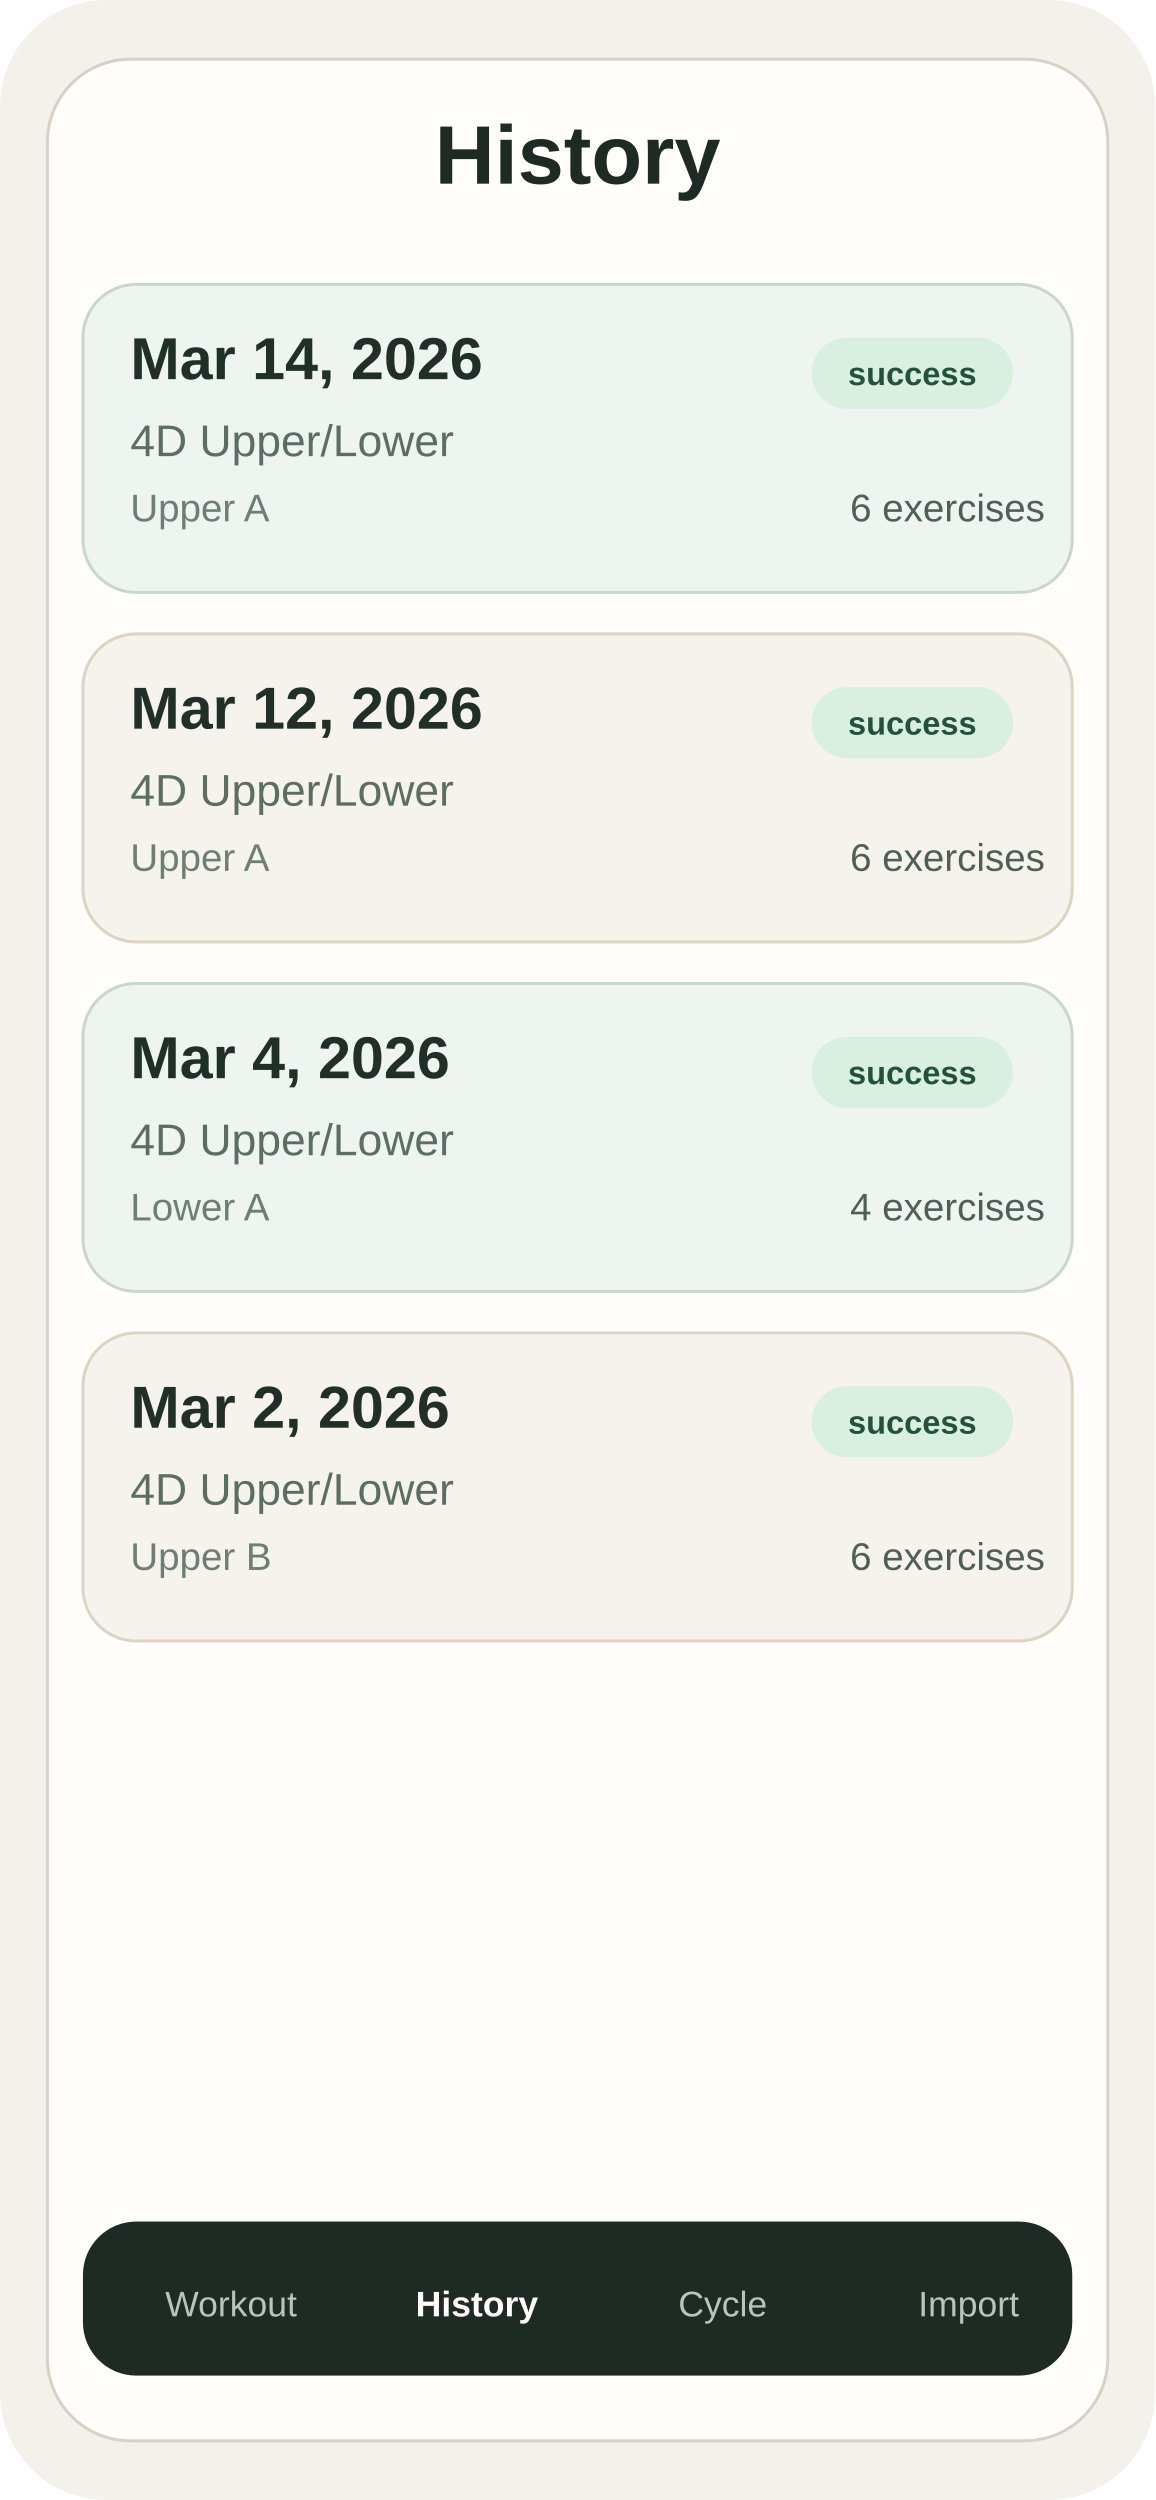
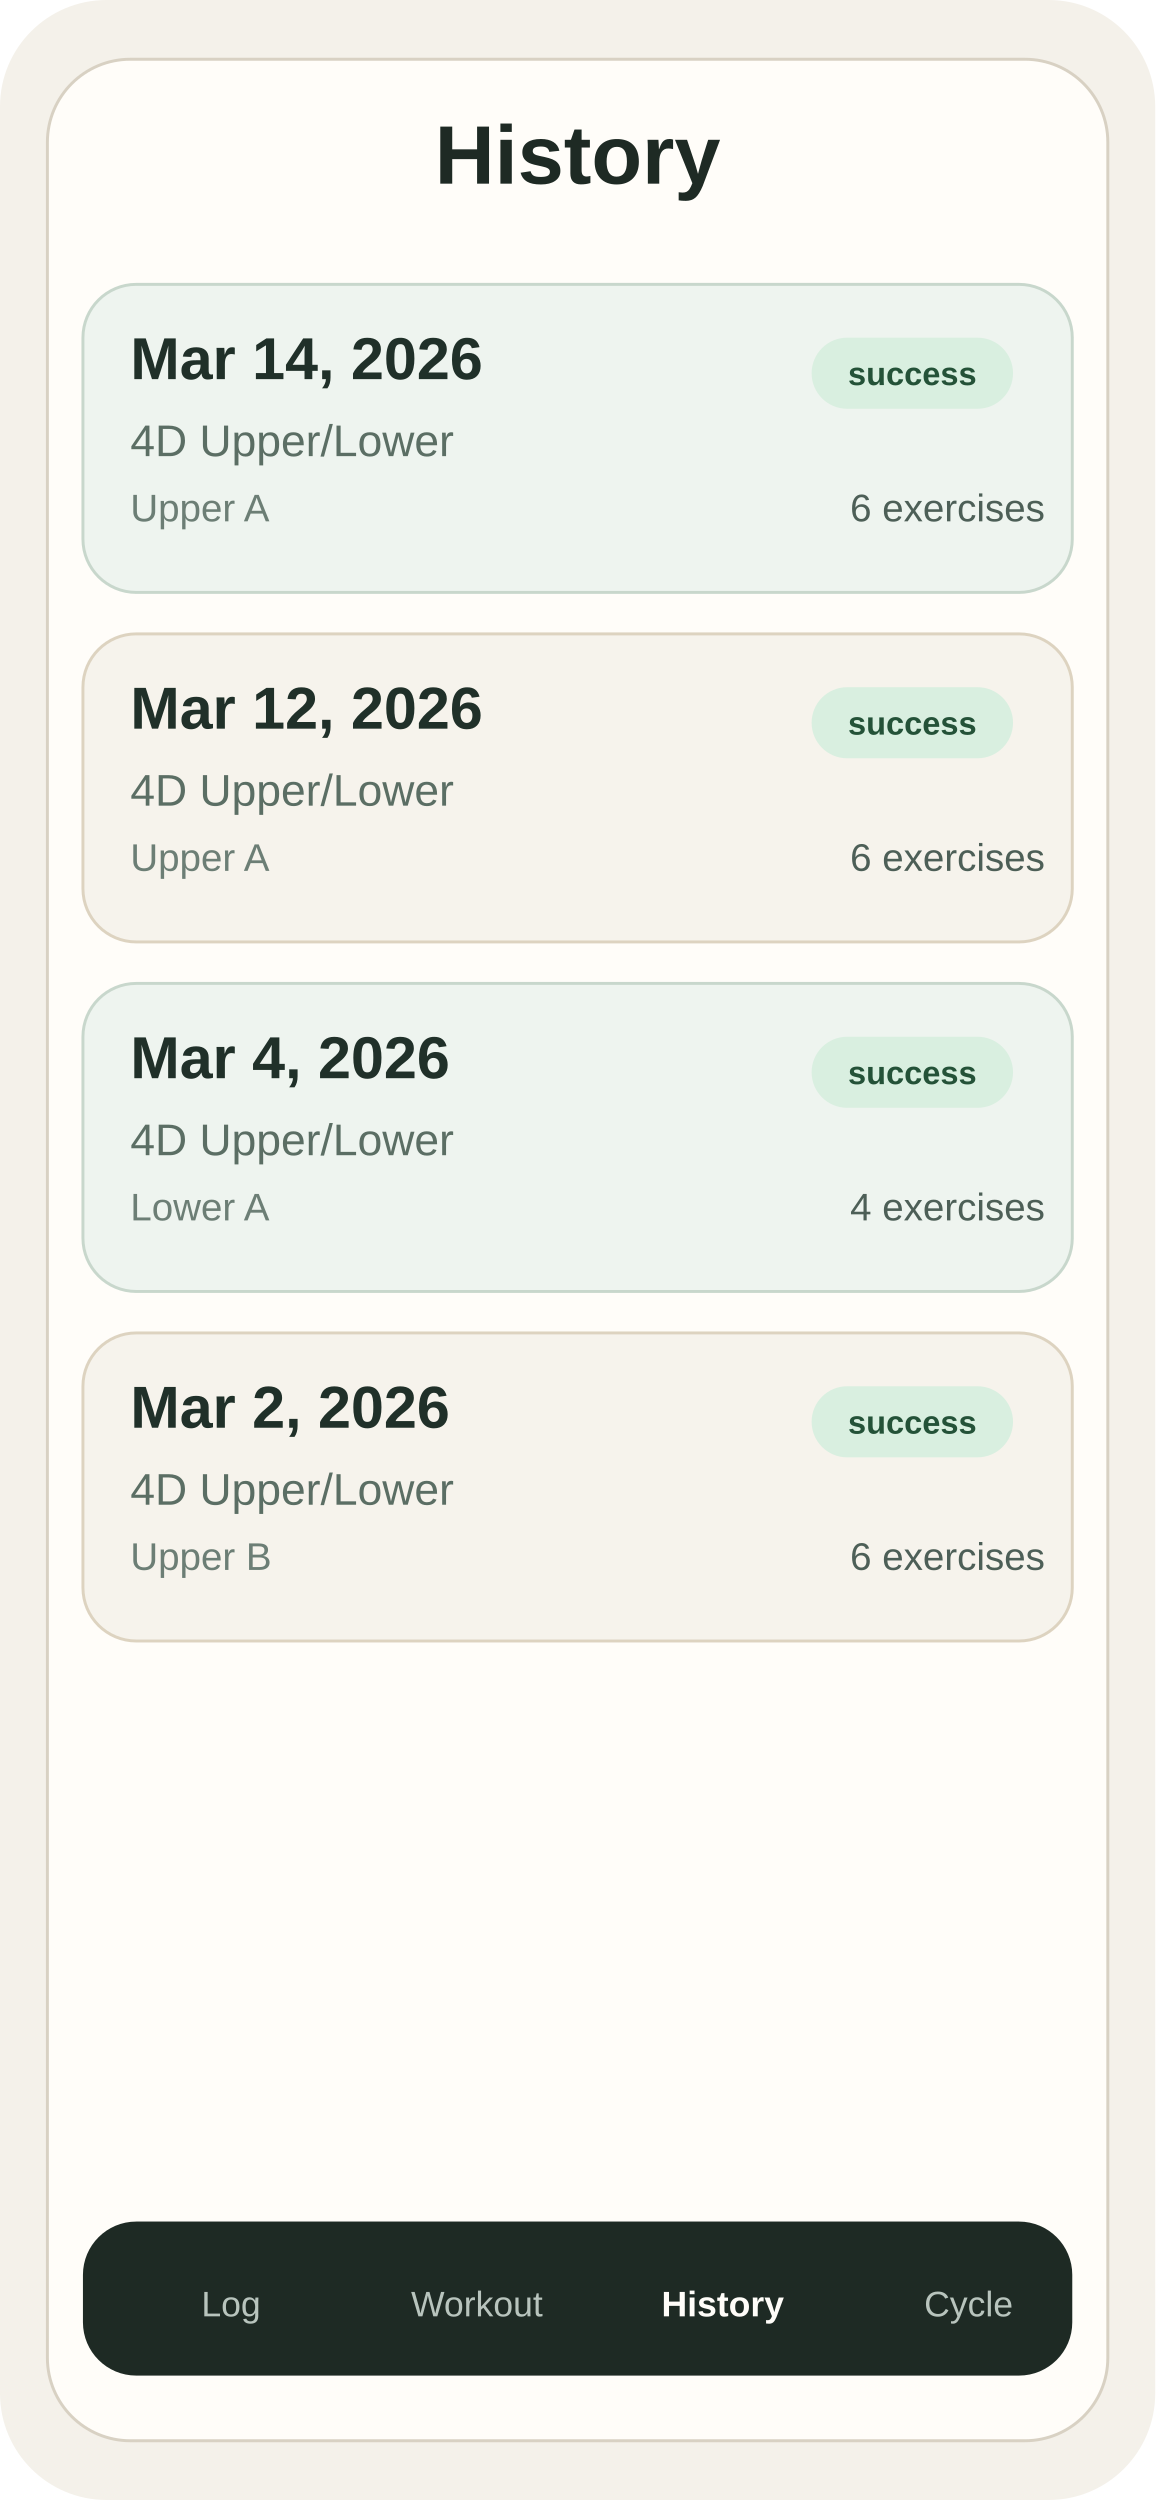
<svg xmlns="http://www.w3.org/2000/svg" width="390" height="844" viewBox="0 0 390 844" fill="none">
  <rect width="390" height="844" rx="36" fill="#F4F1EA" />
  <rect x="16" y="20" width="358" height="804" rx="28" fill="#FFFDF9" stroke="#D8D1C3" />
  <text x="195" y="62" text-anchor="middle" font-family="Arial, sans-serif" font-size="28" font-weight="700" fill="#1E2A24">History</text>
  <rect x="28" y="96" width="334" height="104" rx="18" fill="#EEF4EF" stroke="#C8D7CC" />
  <text x="44" y="128" font-family="Arial, sans-serif" font-size="20" font-weight="700" fill="#203029">Mar 14, 2026</text>
  <text x="44" y="154" font-family="Arial, sans-serif" font-size="15" fill="#5B6E64">4D Upper/Lower</text>
  <text x="44" y="176" font-family="Arial, sans-serif" font-size="13" fill="#6C7E75">Upper A</text>
  <rect x="274" y="114" width="68" height="24" rx="12" fill="#D9EFE0" />
  <text x="308" y="130" text-anchor="middle" font-family="Arial, sans-serif" font-size="11" font-weight="700" fill="#245238">success</text>
  <text x="287" y="176" font-family="Arial, sans-serif" font-size="13" fill="#4D5F57">6 exercises</text>
  <rect x="28" y="214" width="334" height="104" rx="18" fill="#F6F3EC" stroke="#DDD3C0" />
  <text x="44" y="246" font-family="Arial, sans-serif" font-size="20" font-weight="700" fill="#203029">Mar 12, 2026</text>
  <text x="44" y="272" font-family="Arial, sans-serif" font-size="15" fill="#5B6E64">4D Upper/Lower</text>
  <text x="44" y="294" font-family="Arial, sans-serif" font-size="13" fill="#6C7E75">Upper A</text>
  <rect x="274" y="232" width="68" height="24" rx="12" fill="#D9EFE0" />
  <text x="308" y="248" text-anchor="middle" font-family="Arial, sans-serif" font-size="11" font-weight="700" fill="#245238">success</text>
  <text x="287" y="294" font-family="Arial, sans-serif" font-size="13" fill="#4D5F57">6 exercises</text>
  <rect x="28" y="332" width="334" height="104" rx="18" fill="#EEF4EF" stroke="#C8D7CC" />
  <text x="44" y="364" font-family="Arial, sans-serif" font-size="20" font-weight="700" fill="#203029">Mar 4, 2026</text>
  <text x="44" y="390" font-family="Arial, sans-serif" font-size="15" fill="#5B6E64">4D Upper/Lower</text>
  <text x="44" y="412" font-family="Arial, sans-serif" font-size="13" fill="#6C7E75">Lower A</text>
  <rect x="274" y="350" width="68" height="24" rx="12" fill="#D9EFE0" />
  <text x="308" y="366" text-anchor="middle" font-family="Arial, sans-serif" font-size="11" font-weight="700" fill="#245238">success</text>
  <text x="287" y="412" font-family="Arial, sans-serif" font-size="13" fill="#4D5F57">4 exercises</text>
  <rect x="28" y="450" width="334" height="104" rx="18" fill="#F6F3EC" stroke="#DDD3C0" />
  <text x="44" y="482" font-family="Arial, sans-serif" font-size="20" font-weight="700" fill="#203029">Mar 2, 2026</text>
  <text x="44" y="508" font-family="Arial, sans-serif" font-size="15" fill="#5B6E64">4D Upper/Lower</text>
  <text x="44" y="530" font-family="Arial, sans-serif" font-size="13" fill="#6C7E75">Upper B</text>
  <rect x="274" y="468" width="68" height="24" rx="12" fill="#D9EFE0" />
  <text x="308" y="484" text-anchor="middle" font-family="Arial, sans-serif" font-size="11" font-weight="700" fill="#245238">success</text>
  <text x="287" y="530" font-family="Arial, sans-serif" font-size="13" fill="#4D5F57">6 exercises</text>
  <rect x="28" y="750" width="334" height="52" rx="18" fill="#1E2A24" />
-   <text x="78" y="782" text-anchor="middle" font-family="Arial, sans-serif" font-size="12" fill="#B8C4BD">Workout</text>
-   <text x="161" y="782" text-anchor="middle" font-family="Arial, sans-serif" font-size="12" font-weight="700" fill="#FFFDF9">History</text>
-   <text x="244" y="782" text-anchor="middle" font-family="Arial, sans-serif" font-size="12" fill="#B8C4BD">Cycle</text>
-   <text x="327" y="782" text-anchor="middle" font-family="Arial, sans-serif" font-size="12" fill="#B8C4BD">Import</text>
+   <text x="78" y="782" text-anchor="middle" font-family="Arial, sans-serif" font-size="12" fill="#B8C4BD">Log</text>
+   <text x="161" y="782" text-anchor="middle" font-family="Arial, sans-serif" font-size="12" fill="#B8C4BD">Workout</text>
+   <text x="244" y="782" text-anchor="middle" font-family="Arial, sans-serif" font-size="12" font-weight="700" fill="#FFFDF9">History</text>
+   <text x="327" y="782" text-anchor="middle" font-family="Arial, sans-serif" font-size="12" fill="#B8C4BD">Cycle</text>
</svg>
